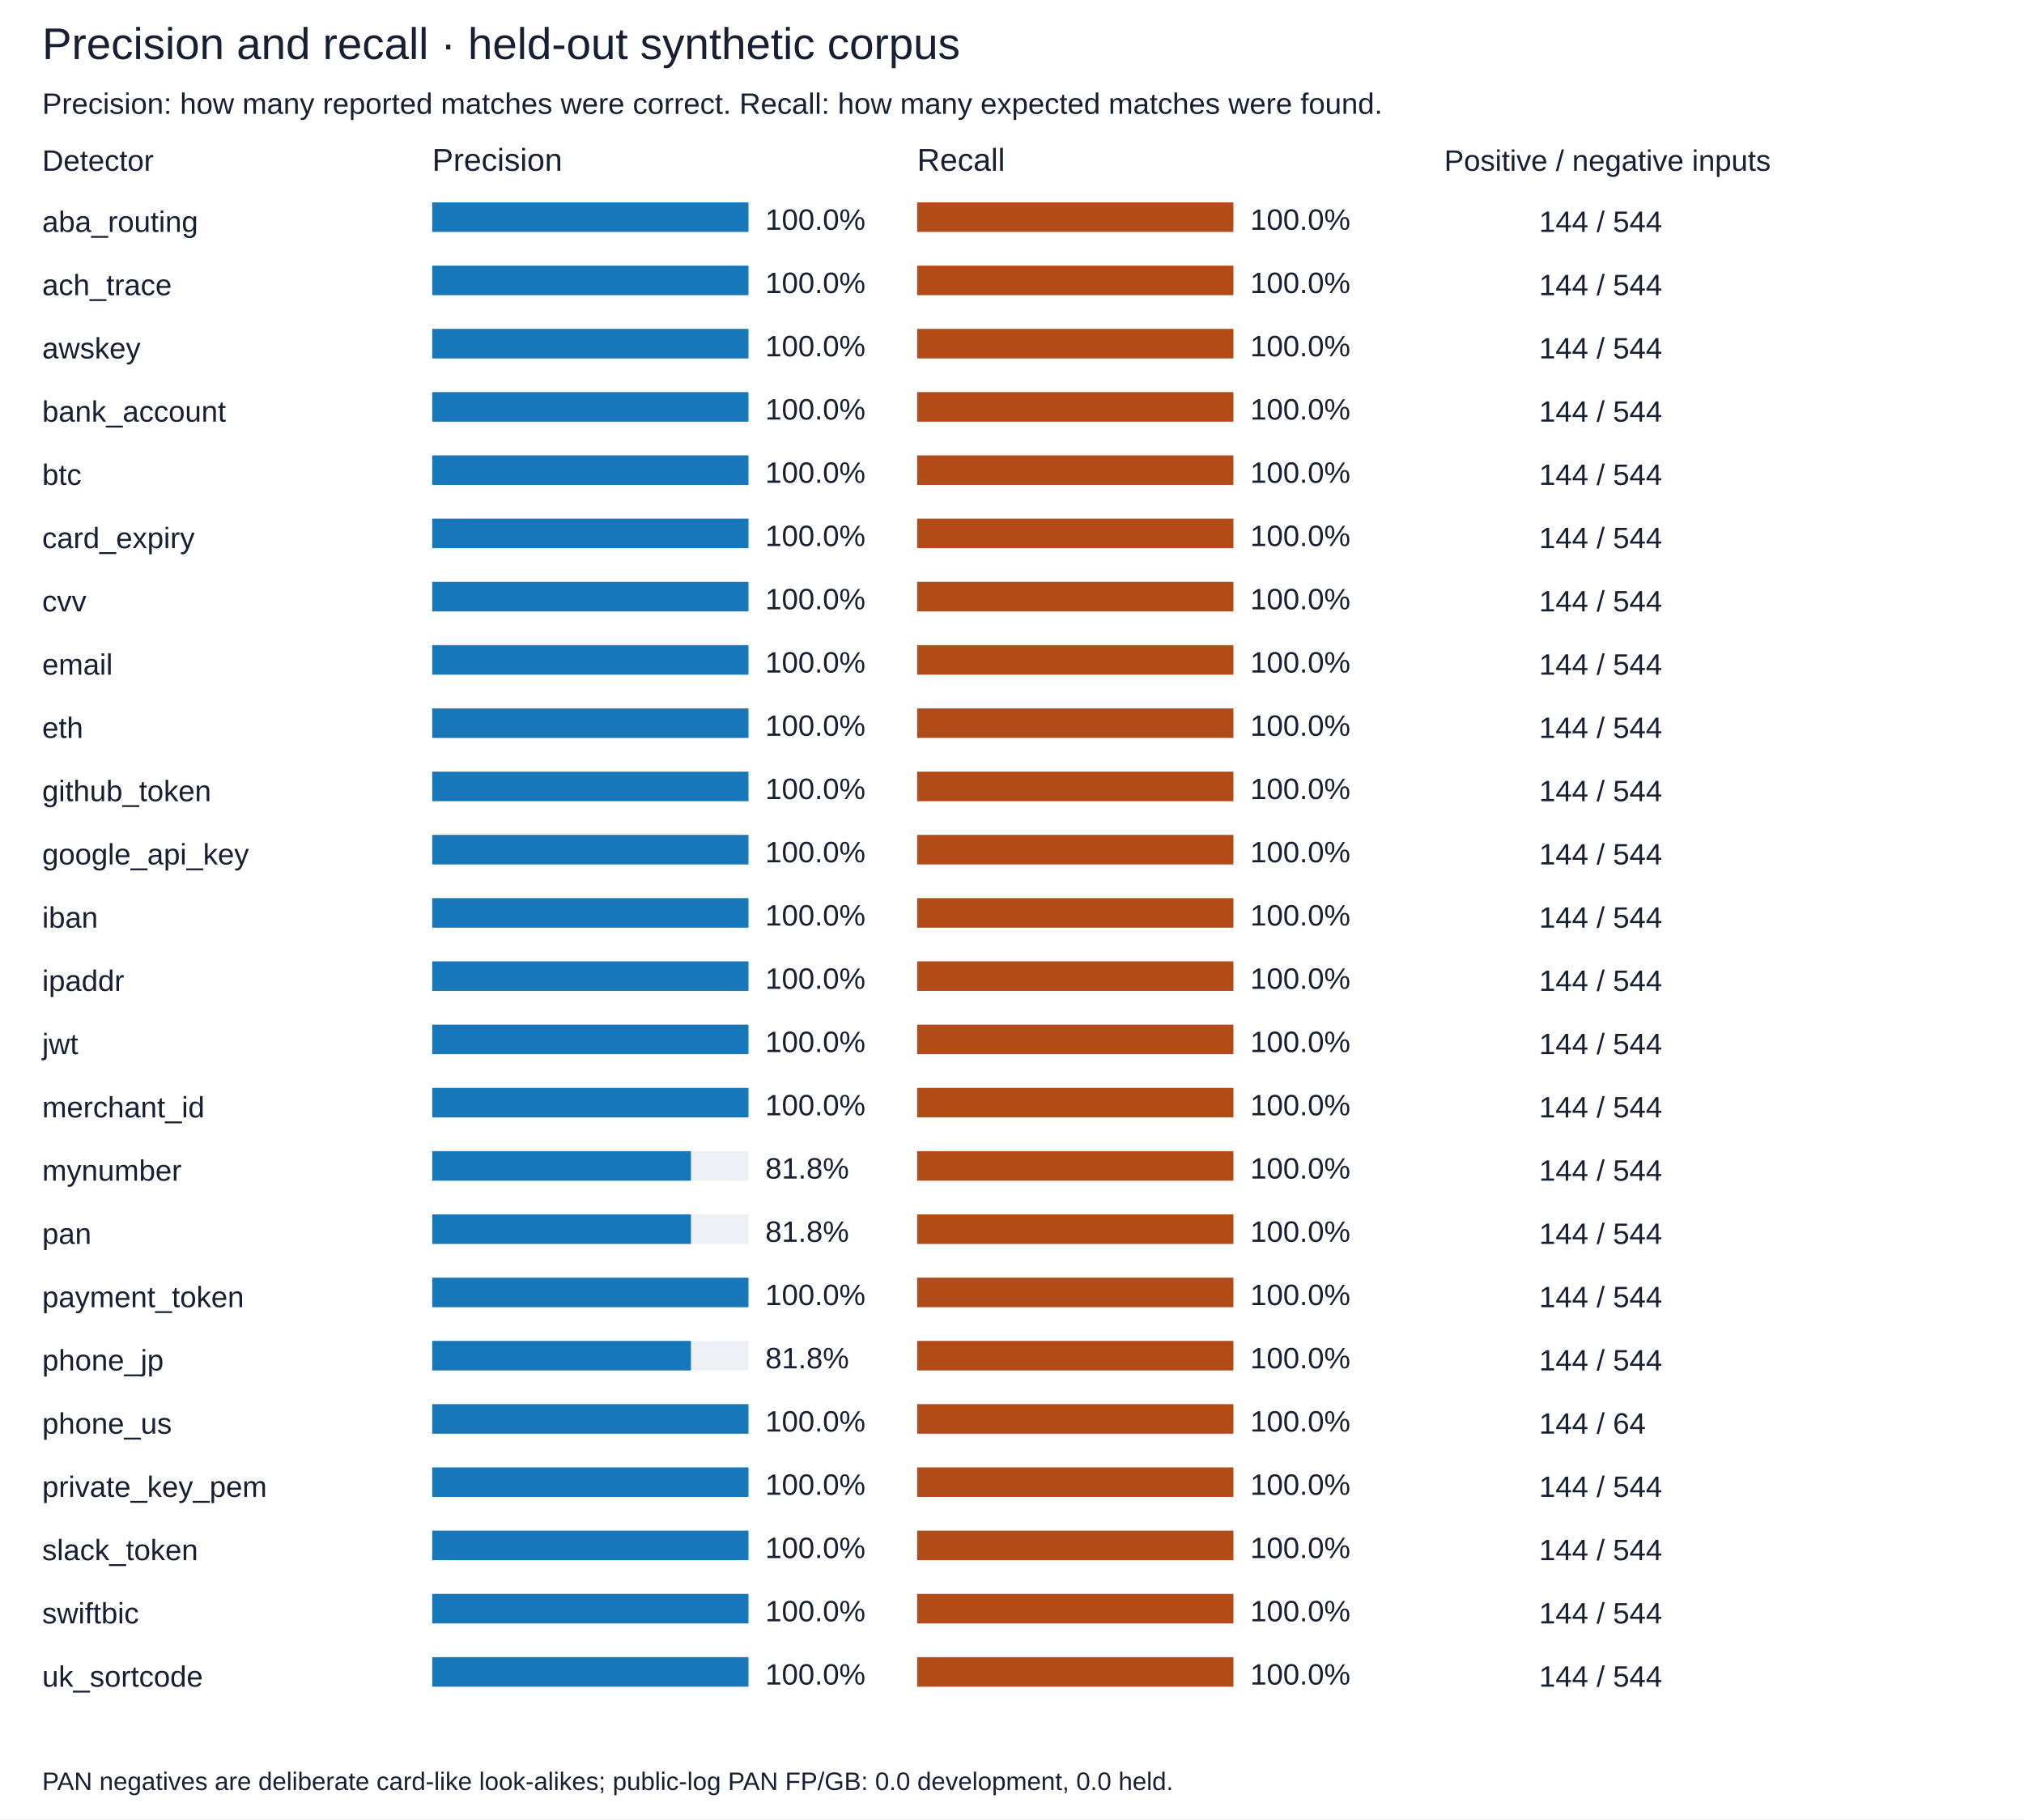
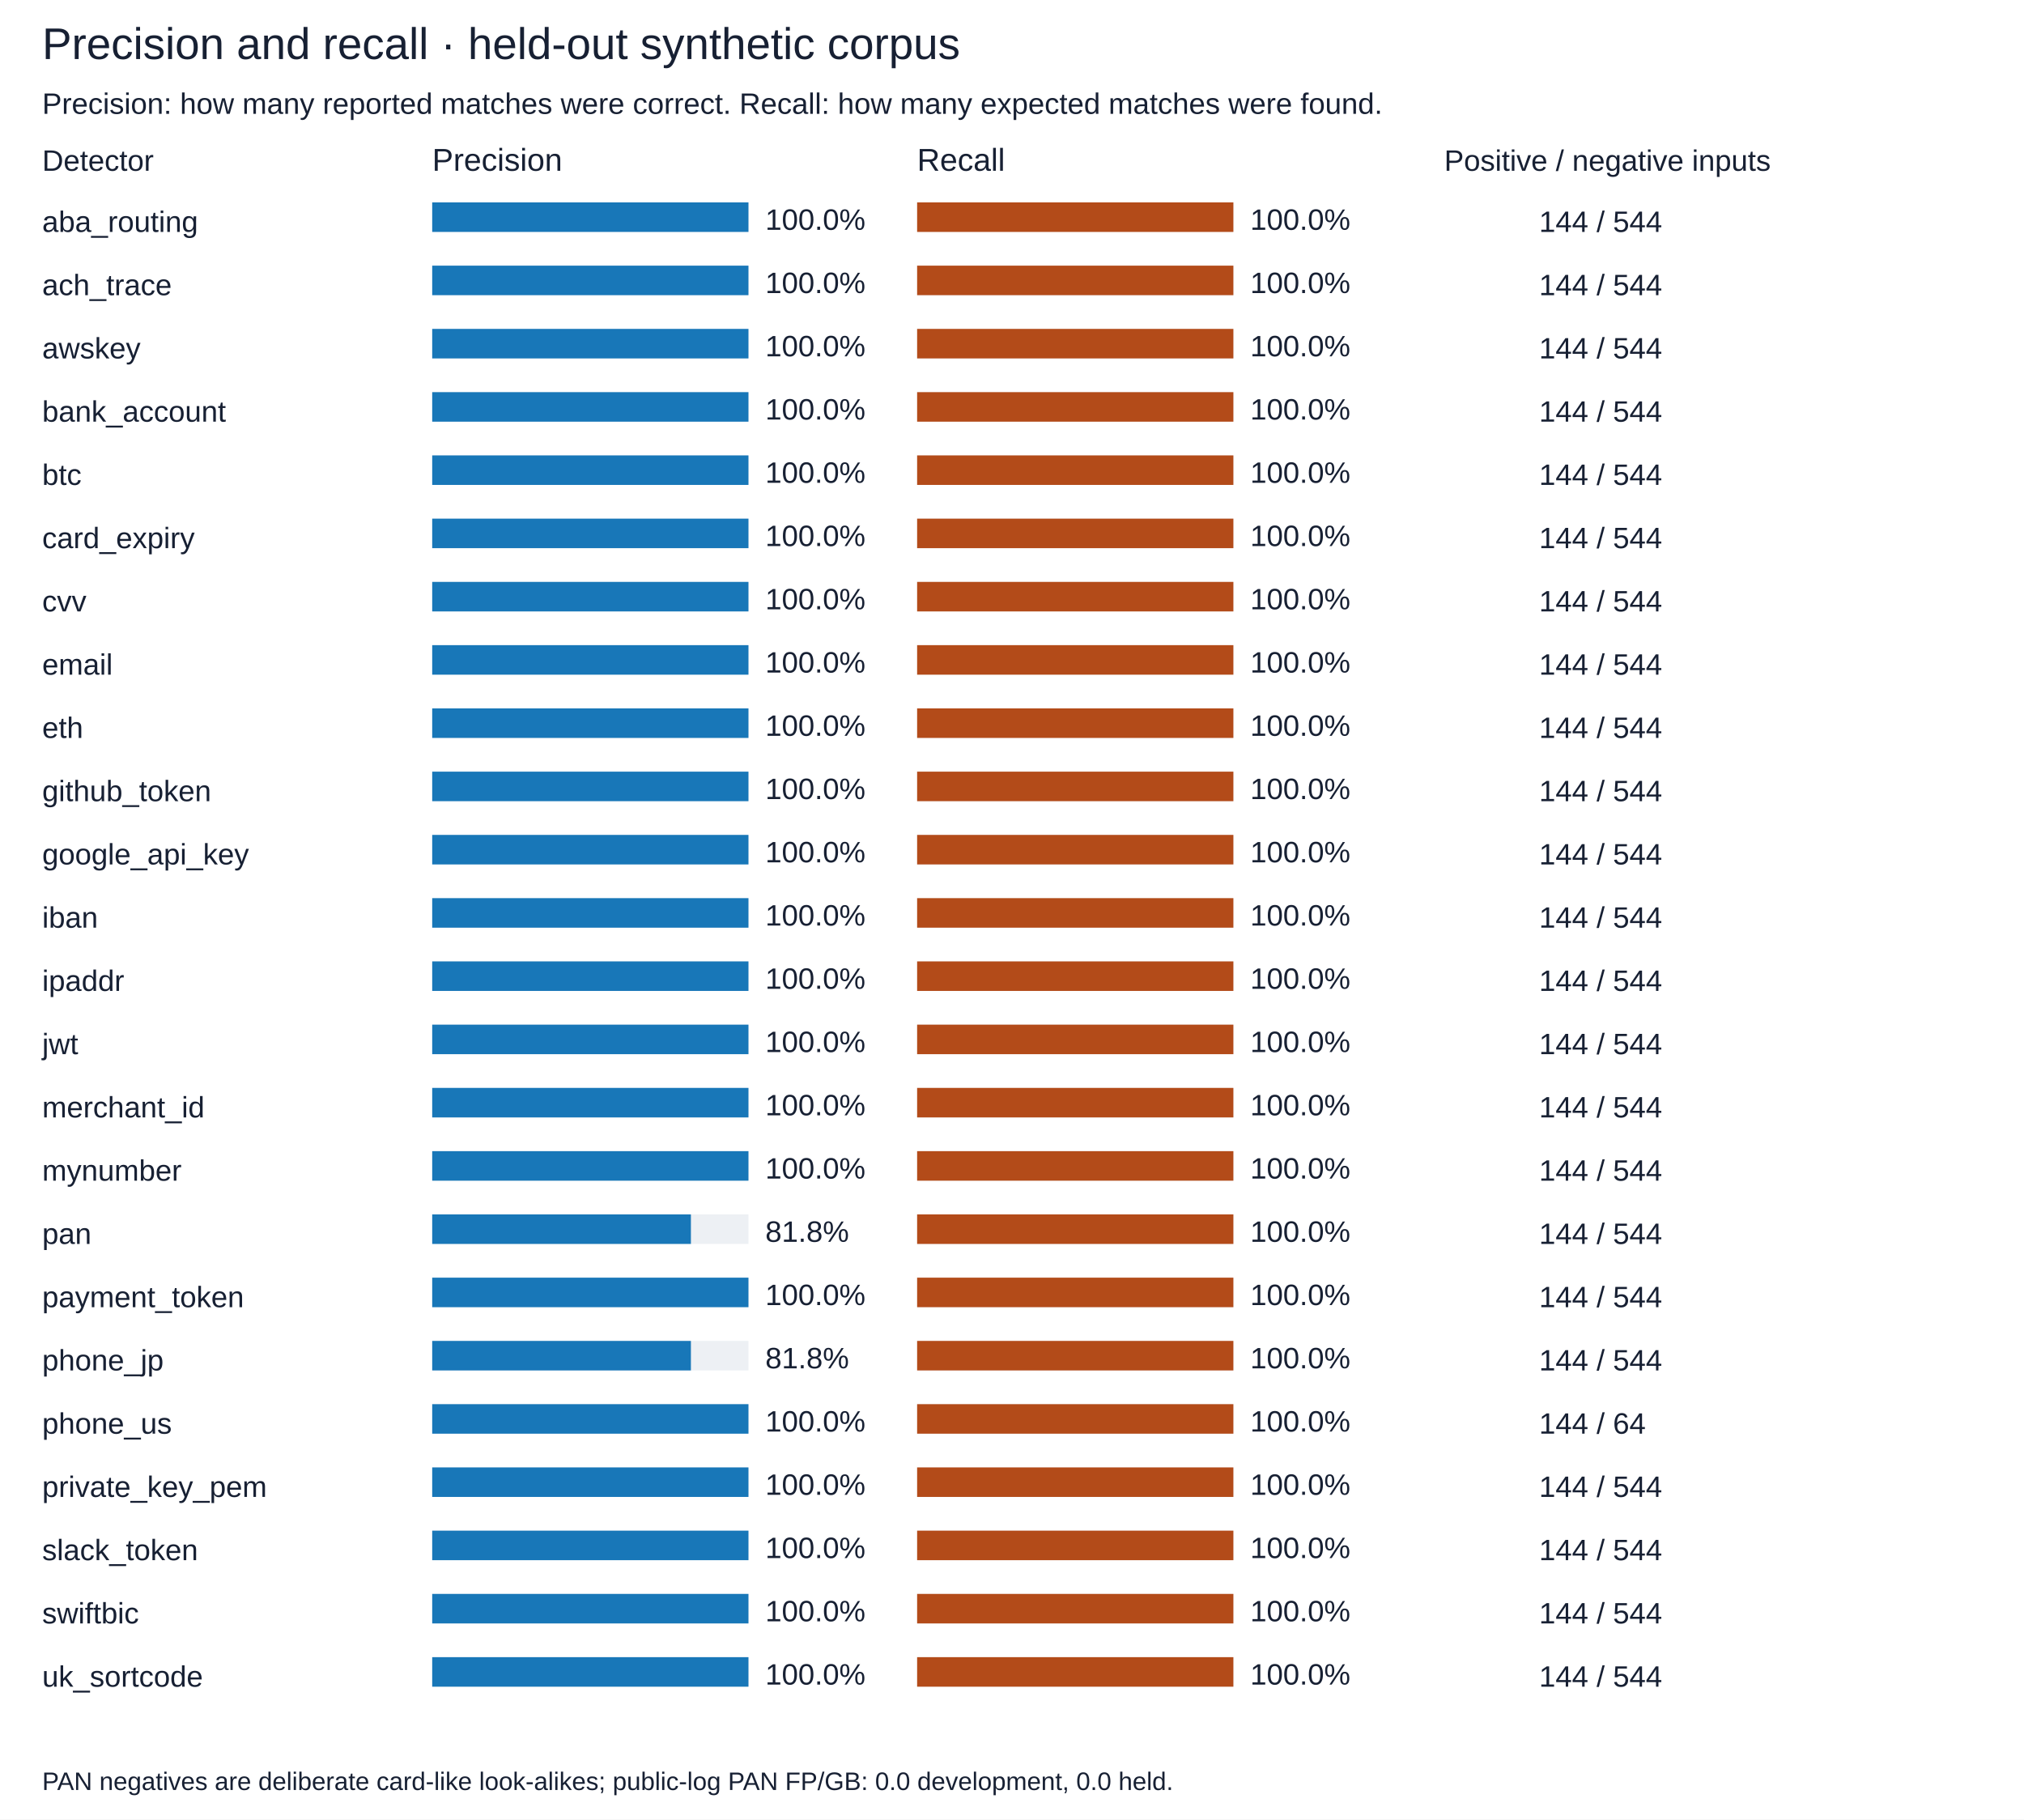
<svg xmlns="http://www.w3.org/2000/svg" width="960" height="863" viewBox="0 0 960 863" role="img">
  <rect width="100%" height="100%" fill="white" />
  <g font-family="Arial, sans-serif" font-size="14" fill="#172033">
    <text x="20" y="28" font-size="21">Precision and recall · held-out synthetic corpus</text>
    <text x="20" y="54" font-size="14">Precision: how many reported matches were correct. Recall: how many expected matches were found.</text>
    <text x="20" y="81" font-size="14">Detector</text>
    <text x="205" y="81" font-size="15">Precision</text>
    <text x="435" y="81" font-size="15">Recall</text>
    <text x="685" y="81" font-size="14">Positive / negative inputs</text>
    <text x="20" y="110" font-size="14">aba_routing</text>
    <rect x="205" y="96" width="150" height="14" fill="#edf0f4" />
    <rect x="205" y="96" width="150.00" height="14" fill="#1877b8" />
    <text x="363" y="109" font-size="14">100.0%</text>
    <rect x="435" y="96" width="150" height="14" fill="#edf0f4" />
    <rect x="435" y="96" width="150.00" height="14" fill="#b34b19" />
    <text x="593" y="109" font-size="14">100.0%</text>
    <text x="730" y="110" font-size="14">144 / 544</text>
    <text x="20" y="140" font-size="14">ach_trace</text>
    <rect x="205" y="126" width="150" height="14" fill="#edf0f4" />
    <rect x="205" y="126" width="150.00" height="14" fill="#1877b8" />
    <text x="363" y="139" font-size="14">100.0%</text>
    <rect x="435" y="126" width="150" height="14" fill="#edf0f4" />
    <rect x="435" y="126" width="150.00" height="14" fill="#b34b19" />
    <text x="593" y="139" font-size="14">100.0%</text>
    <text x="730" y="140" font-size="14">144 / 544</text>
    <text x="20" y="170" font-size="14">awskey</text>
    <rect x="205" y="156" width="150" height="14" fill="#edf0f4" />
    <rect x="205" y="156" width="150.00" height="14" fill="#1877b8" />
    <text x="363" y="169" font-size="14">100.0%</text>
    <rect x="435" y="156" width="150" height="14" fill="#edf0f4" />
    <rect x="435" y="156" width="150.00" height="14" fill="#b34b19" />
    <text x="593" y="169" font-size="14">100.0%</text>
    <text x="730" y="170" font-size="14">144 / 544</text>
    <text x="20" y="200" font-size="14">bank_account</text>
    <rect x="205" y="186" width="150" height="14" fill="#edf0f4" />
    <rect x="205" y="186" width="150.00" height="14" fill="#1877b8" />
    <text x="363" y="199" font-size="14">100.0%</text>
    <rect x="435" y="186" width="150" height="14" fill="#edf0f4" />
    <rect x="435" y="186" width="150.00" height="14" fill="#b34b19" />
    <text x="593" y="199" font-size="14">100.0%</text>
    <text x="730" y="200" font-size="14">144 / 544</text>
    <text x="20" y="230" font-size="14">btc</text>
    <rect x="205" y="216" width="150" height="14" fill="#edf0f4" />
    <rect x="205" y="216" width="150.00" height="14" fill="#1877b8" />
    <text x="363" y="229" font-size="14">100.0%</text>
    <rect x="435" y="216" width="150" height="14" fill="#edf0f4" />
    <rect x="435" y="216" width="150.00" height="14" fill="#b34b19" />
    <text x="593" y="229" font-size="14">100.0%</text>
    <text x="730" y="230" font-size="14">144 / 544</text>
    <text x="20" y="260" font-size="14">card_expiry</text>
    <rect x="205" y="246" width="150" height="14" fill="#edf0f4" />
    <rect x="205" y="246" width="150.00" height="14" fill="#1877b8" />
    <text x="363" y="259" font-size="14">100.0%</text>
    <rect x="435" y="246" width="150" height="14" fill="#edf0f4" />
    <rect x="435" y="246" width="150.00" height="14" fill="#b34b19" />
    <text x="593" y="259" font-size="14">100.0%</text>
    <text x="730" y="260" font-size="14">144 / 544</text>
    <text x="20" y="290" font-size="14">cvv</text>
    <rect x="205" y="276" width="150" height="14" fill="#edf0f4" />
    <rect x="205" y="276" width="150.00" height="14" fill="#1877b8" />
    <text x="363" y="289" font-size="14">100.0%</text>
    <rect x="435" y="276" width="150" height="14" fill="#edf0f4" />
    <rect x="435" y="276" width="150.00" height="14" fill="#b34b19" />
    <text x="593" y="289" font-size="14">100.0%</text>
    <text x="730" y="290" font-size="14">144 / 544</text>
    <text x="20" y="320" font-size="14">email</text>
    <rect x="205" y="306" width="150" height="14" fill="#edf0f4" />
    <rect x="205" y="306" width="150.00" height="14" fill="#1877b8" />
    <text x="363" y="319" font-size="14">100.0%</text>
    <rect x="435" y="306" width="150" height="14" fill="#edf0f4" />
    <rect x="435" y="306" width="150.00" height="14" fill="#b34b19" />
    <text x="593" y="319" font-size="14">100.0%</text>
    <text x="730" y="320" font-size="14">144 / 544</text>
    <text x="20" y="350" font-size="14">eth</text>
    <rect x="205" y="336" width="150" height="14" fill="#edf0f4" />
    <rect x="205" y="336" width="150.00" height="14" fill="#1877b8" />
    <text x="363" y="349" font-size="14">100.0%</text>
    <rect x="435" y="336" width="150" height="14" fill="#edf0f4" />
    <rect x="435" y="336" width="150.00" height="14" fill="#b34b19" />
    <text x="593" y="349" font-size="14">100.0%</text>
    <text x="730" y="350" font-size="14">144 / 544</text>
    <text x="20" y="380" font-size="14">github_token</text>
    <rect x="205" y="366" width="150" height="14" fill="#edf0f4" />
    <rect x="205" y="366" width="150.00" height="14" fill="#1877b8" />
    <text x="363" y="379" font-size="14">100.0%</text>
    <rect x="435" y="366" width="150" height="14" fill="#edf0f4" />
    <rect x="435" y="366" width="150.00" height="14" fill="#b34b19" />
    <text x="593" y="379" font-size="14">100.0%</text>
    <text x="730" y="380" font-size="14">144 / 544</text>
    <text x="20" y="410" font-size="14">google_api_key</text>
    <rect x="205" y="396" width="150" height="14" fill="#edf0f4" />
    <rect x="205" y="396" width="150.00" height="14" fill="#1877b8" />
    <text x="363" y="409" font-size="14">100.0%</text>
    <rect x="435" y="396" width="150" height="14" fill="#edf0f4" />
    <rect x="435" y="396" width="150.00" height="14" fill="#b34b19" />
    <text x="593" y="409" font-size="14">100.0%</text>
    <text x="730" y="410" font-size="14">144 / 544</text>
    <text x="20" y="440" font-size="14">iban</text>
    <rect x="205" y="426" width="150" height="14" fill="#edf0f4" />
    <rect x="205" y="426" width="150.00" height="14" fill="#1877b8" />
    <text x="363" y="439" font-size="14">100.0%</text>
    <rect x="435" y="426" width="150" height="14" fill="#edf0f4" />
    <rect x="435" y="426" width="150.00" height="14" fill="#b34b19" />
    <text x="593" y="439" font-size="14">100.0%</text>
    <text x="730" y="440" font-size="14">144 / 544</text>
    <text x="20" y="470" font-size="14">ipaddr</text>
    <rect x="205" y="456" width="150" height="14" fill="#edf0f4" />
    <rect x="205" y="456" width="150.00" height="14" fill="#1877b8" />
    <text x="363" y="469" font-size="14">100.0%</text>
    <rect x="435" y="456" width="150" height="14" fill="#edf0f4" />
    <rect x="435" y="456" width="150.00" height="14" fill="#b34b19" />
    <text x="593" y="469" font-size="14">100.0%</text>
    <text x="730" y="470" font-size="14">144 / 544</text>
    <text x="20" y="500" font-size="14">jwt</text>
    <rect x="205" y="486" width="150" height="14" fill="#edf0f4" />
    <rect x="205" y="486" width="150.00" height="14" fill="#1877b8" />
    <text x="363" y="499" font-size="14">100.0%</text>
    <rect x="435" y="486" width="150" height="14" fill="#edf0f4" />
    <rect x="435" y="486" width="150.00" height="14" fill="#b34b19" />
    <text x="593" y="499" font-size="14">100.0%</text>
    <text x="730" y="500" font-size="14">144 / 544</text>
    <text x="20" y="530" font-size="14">merchant_id</text>
    <rect x="205" y="516" width="150" height="14" fill="#edf0f4" />
    <rect x="205" y="516" width="150.00" height="14" fill="#1877b8" />
    <text x="363" y="529" font-size="14">100.0%</text>
    <rect x="435" y="516" width="150" height="14" fill="#edf0f4" />
    <rect x="435" y="516" width="150.00" height="14" fill="#b34b19" />
    <text x="593" y="529" font-size="14">100.0%</text>
    <text x="730" y="530" font-size="14">144 / 544</text>
    <text x="20" y="560" font-size="14">mynumber</text>
    <rect x="205" y="546" width="150" height="14" fill="#edf0f4" />
-     <rect x="205" y="546" width="122.70" height="14" fill="#1877b8" />
-     <text x="363" y="559" font-size="14">81.8%</text>
+     <rect x="205" y="546" width="150.00" height="14" fill="#1877b8" />
+     <text x="363" y="559" font-size="14">100.0%</text>
    <rect x="435" y="546" width="150" height="14" fill="#edf0f4" />
    <rect x="435" y="546" width="150.00" height="14" fill="#b34b19" />
    <text x="593" y="559" font-size="14">100.0%</text>
    <text x="730" y="560" font-size="14">144 / 544</text>
    <text x="20" y="590" font-size="14">pan</text>
    <rect x="205" y="576" width="150" height="14" fill="#edf0f4" />
    <rect x="205" y="576" width="122.70" height="14" fill="#1877b8" />
    <text x="363" y="589" font-size="14">81.8%</text>
    <rect x="435" y="576" width="150" height="14" fill="#edf0f4" />
    <rect x="435" y="576" width="150.00" height="14" fill="#b34b19" />
    <text x="593" y="589" font-size="14">100.0%</text>
    <text x="730" y="590" font-size="14">144 / 544</text>
    <text x="20" y="620" font-size="14">payment_token</text>
    <rect x="205" y="606" width="150" height="14" fill="#edf0f4" />
    <rect x="205" y="606" width="150.00" height="14" fill="#1877b8" />
    <text x="363" y="619" font-size="14">100.0%</text>
    <rect x="435" y="606" width="150" height="14" fill="#edf0f4" />
    <rect x="435" y="606" width="150.00" height="14" fill="#b34b19" />
    <text x="593" y="619" font-size="14">100.0%</text>
    <text x="730" y="620" font-size="14">144 / 544</text>
    <text x="20" y="650" font-size="14">phone_jp</text>
    <rect x="205" y="636" width="150" height="14" fill="#edf0f4" />
    <rect x="205" y="636" width="122.70" height="14" fill="#1877b8" />
    <text x="363" y="649" font-size="14">81.8%</text>
    <rect x="435" y="636" width="150" height="14" fill="#edf0f4" />
    <rect x="435" y="636" width="150.00" height="14" fill="#b34b19" />
    <text x="593" y="649" font-size="14">100.0%</text>
    <text x="730" y="650" font-size="14">144 / 544</text>
    <text x="20" y="680" font-size="14">phone_us</text>
    <rect x="205" y="666" width="150" height="14" fill="#edf0f4" />
    <rect x="205" y="666" width="150.00" height="14" fill="#1877b8" />
    <text x="363" y="679" font-size="14">100.0%</text>
    <rect x="435" y="666" width="150" height="14" fill="#edf0f4" />
    <rect x="435" y="666" width="150.00" height="14" fill="#b34b19" />
    <text x="593" y="679" font-size="14">100.0%</text>
    <text x="730" y="680" font-size="14">144 / 64</text>
    <text x="20" y="710" font-size="14">private_key_pem</text>
    <rect x="205" y="696" width="150" height="14" fill="#edf0f4" />
    <rect x="205" y="696" width="150.00" height="14" fill="#1877b8" />
    <text x="363" y="709" font-size="14">100.0%</text>
    <rect x="435" y="696" width="150" height="14" fill="#edf0f4" />
    <rect x="435" y="696" width="150.00" height="14" fill="#b34b19" />
    <text x="593" y="709" font-size="14">100.0%</text>
    <text x="730" y="710" font-size="14">144 / 544</text>
    <text x="20" y="740" font-size="14">slack_token</text>
    <rect x="205" y="726" width="150" height="14" fill="#edf0f4" />
    <rect x="205" y="726" width="150.00" height="14" fill="#1877b8" />
    <text x="363" y="739" font-size="14">100.0%</text>
    <rect x="435" y="726" width="150" height="14" fill="#edf0f4" />
    <rect x="435" y="726" width="150.00" height="14" fill="#b34b19" />
    <text x="593" y="739" font-size="14">100.0%</text>
    <text x="730" y="740" font-size="14">144 / 544</text>
    <text x="20" y="770" font-size="14">swiftbic</text>
    <rect x="205" y="756" width="150" height="14" fill="#edf0f4" />
    <rect x="205" y="756" width="150.00" height="14" fill="#1877b8" />
    <text x="363" y="769" font-size="14">100.0%</text>
    <rect x="435" y="756" width="150" height="14" fill="#edf0f4" />
    <rect x="435" y="756" width="150.00" height="14" fill="#b34b19" />
    <text x="593" y="769" font-size="14">100.0%</text>
    <text x="730" y="770" font-size="14">144 / 544</text>
    <text x="20" y="800" font-size="14">uk_sortcode</text>
    <rect x="205" y="786" width="150" height="14" fill="#edf0f4" />
    <rect x="205" y="786" width="150.00" height="14" fill="#1877b8" />
    <text x="363" y="799" font-size="14">100.0%</text>
    <rect x="435" y="786" width="150" height="14" fill="#edf0f4" />
    <rect x="435" y="786" width="150.00" height="14" fill="#b34b19" />
    <text x="593" y="799" font-size="14">100.0%</text>
    <text x="730" y="800" font-size="14">144 / 544</text>
    <text x="20" y="849" font-size="12">PAN negatives are deliberate card-like look-alikes; public-log PAN FP/GB: 0.0 development, 0.0 held.</text>
  </g>
</svg>
